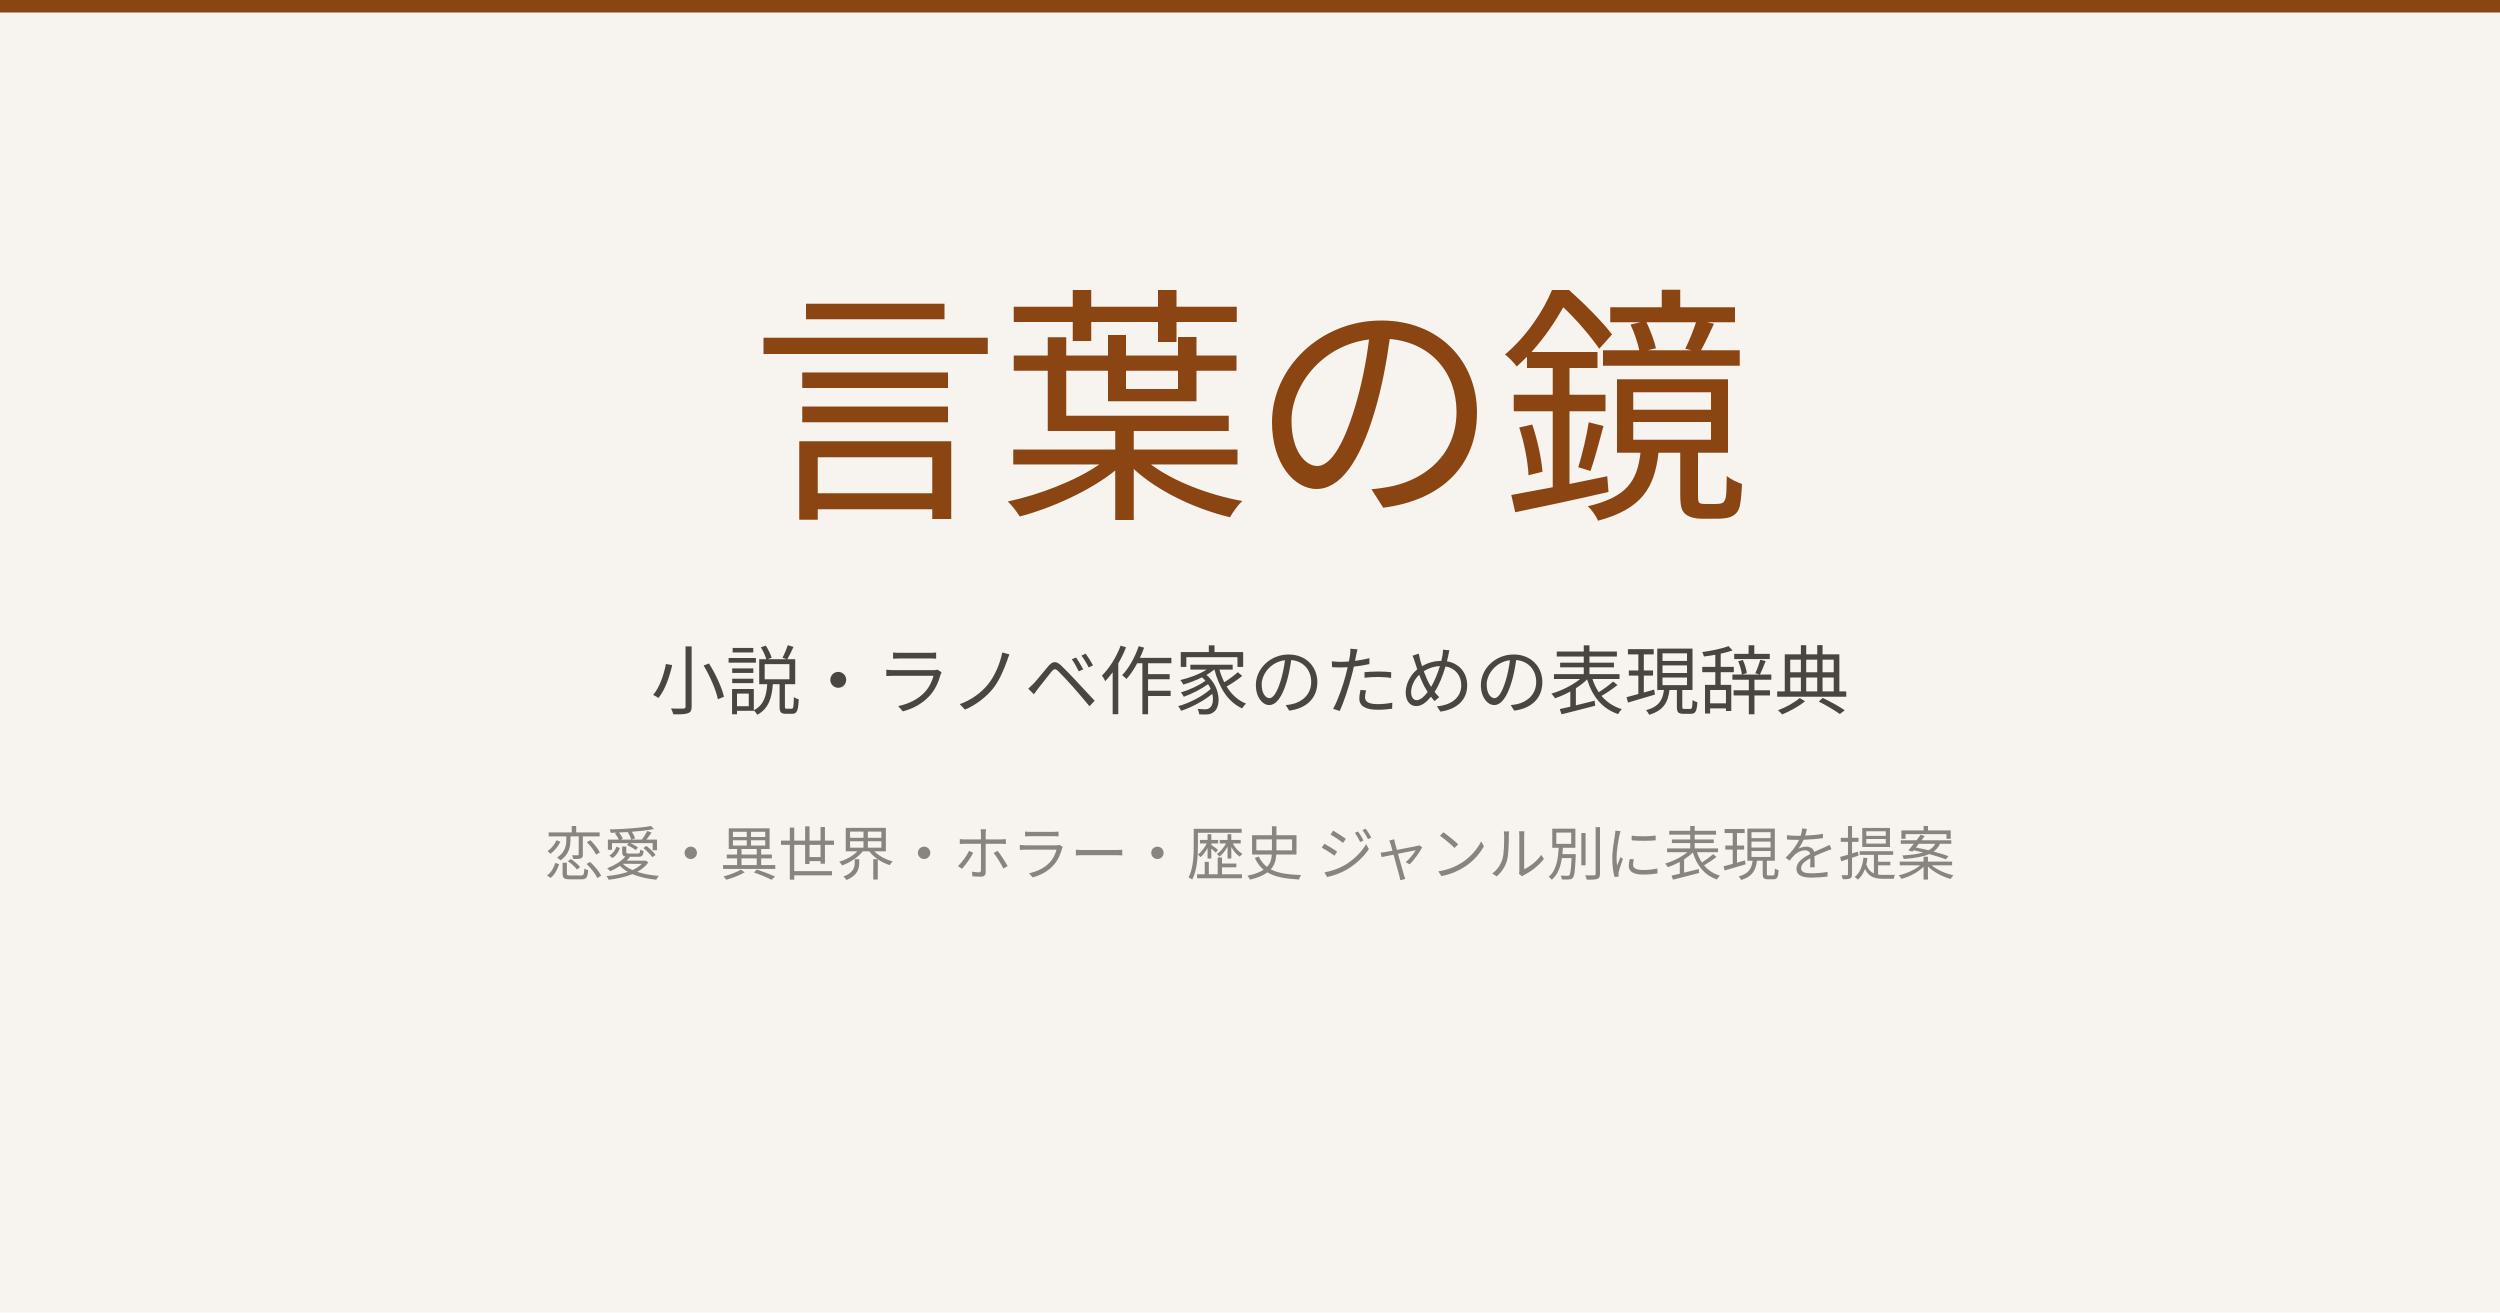
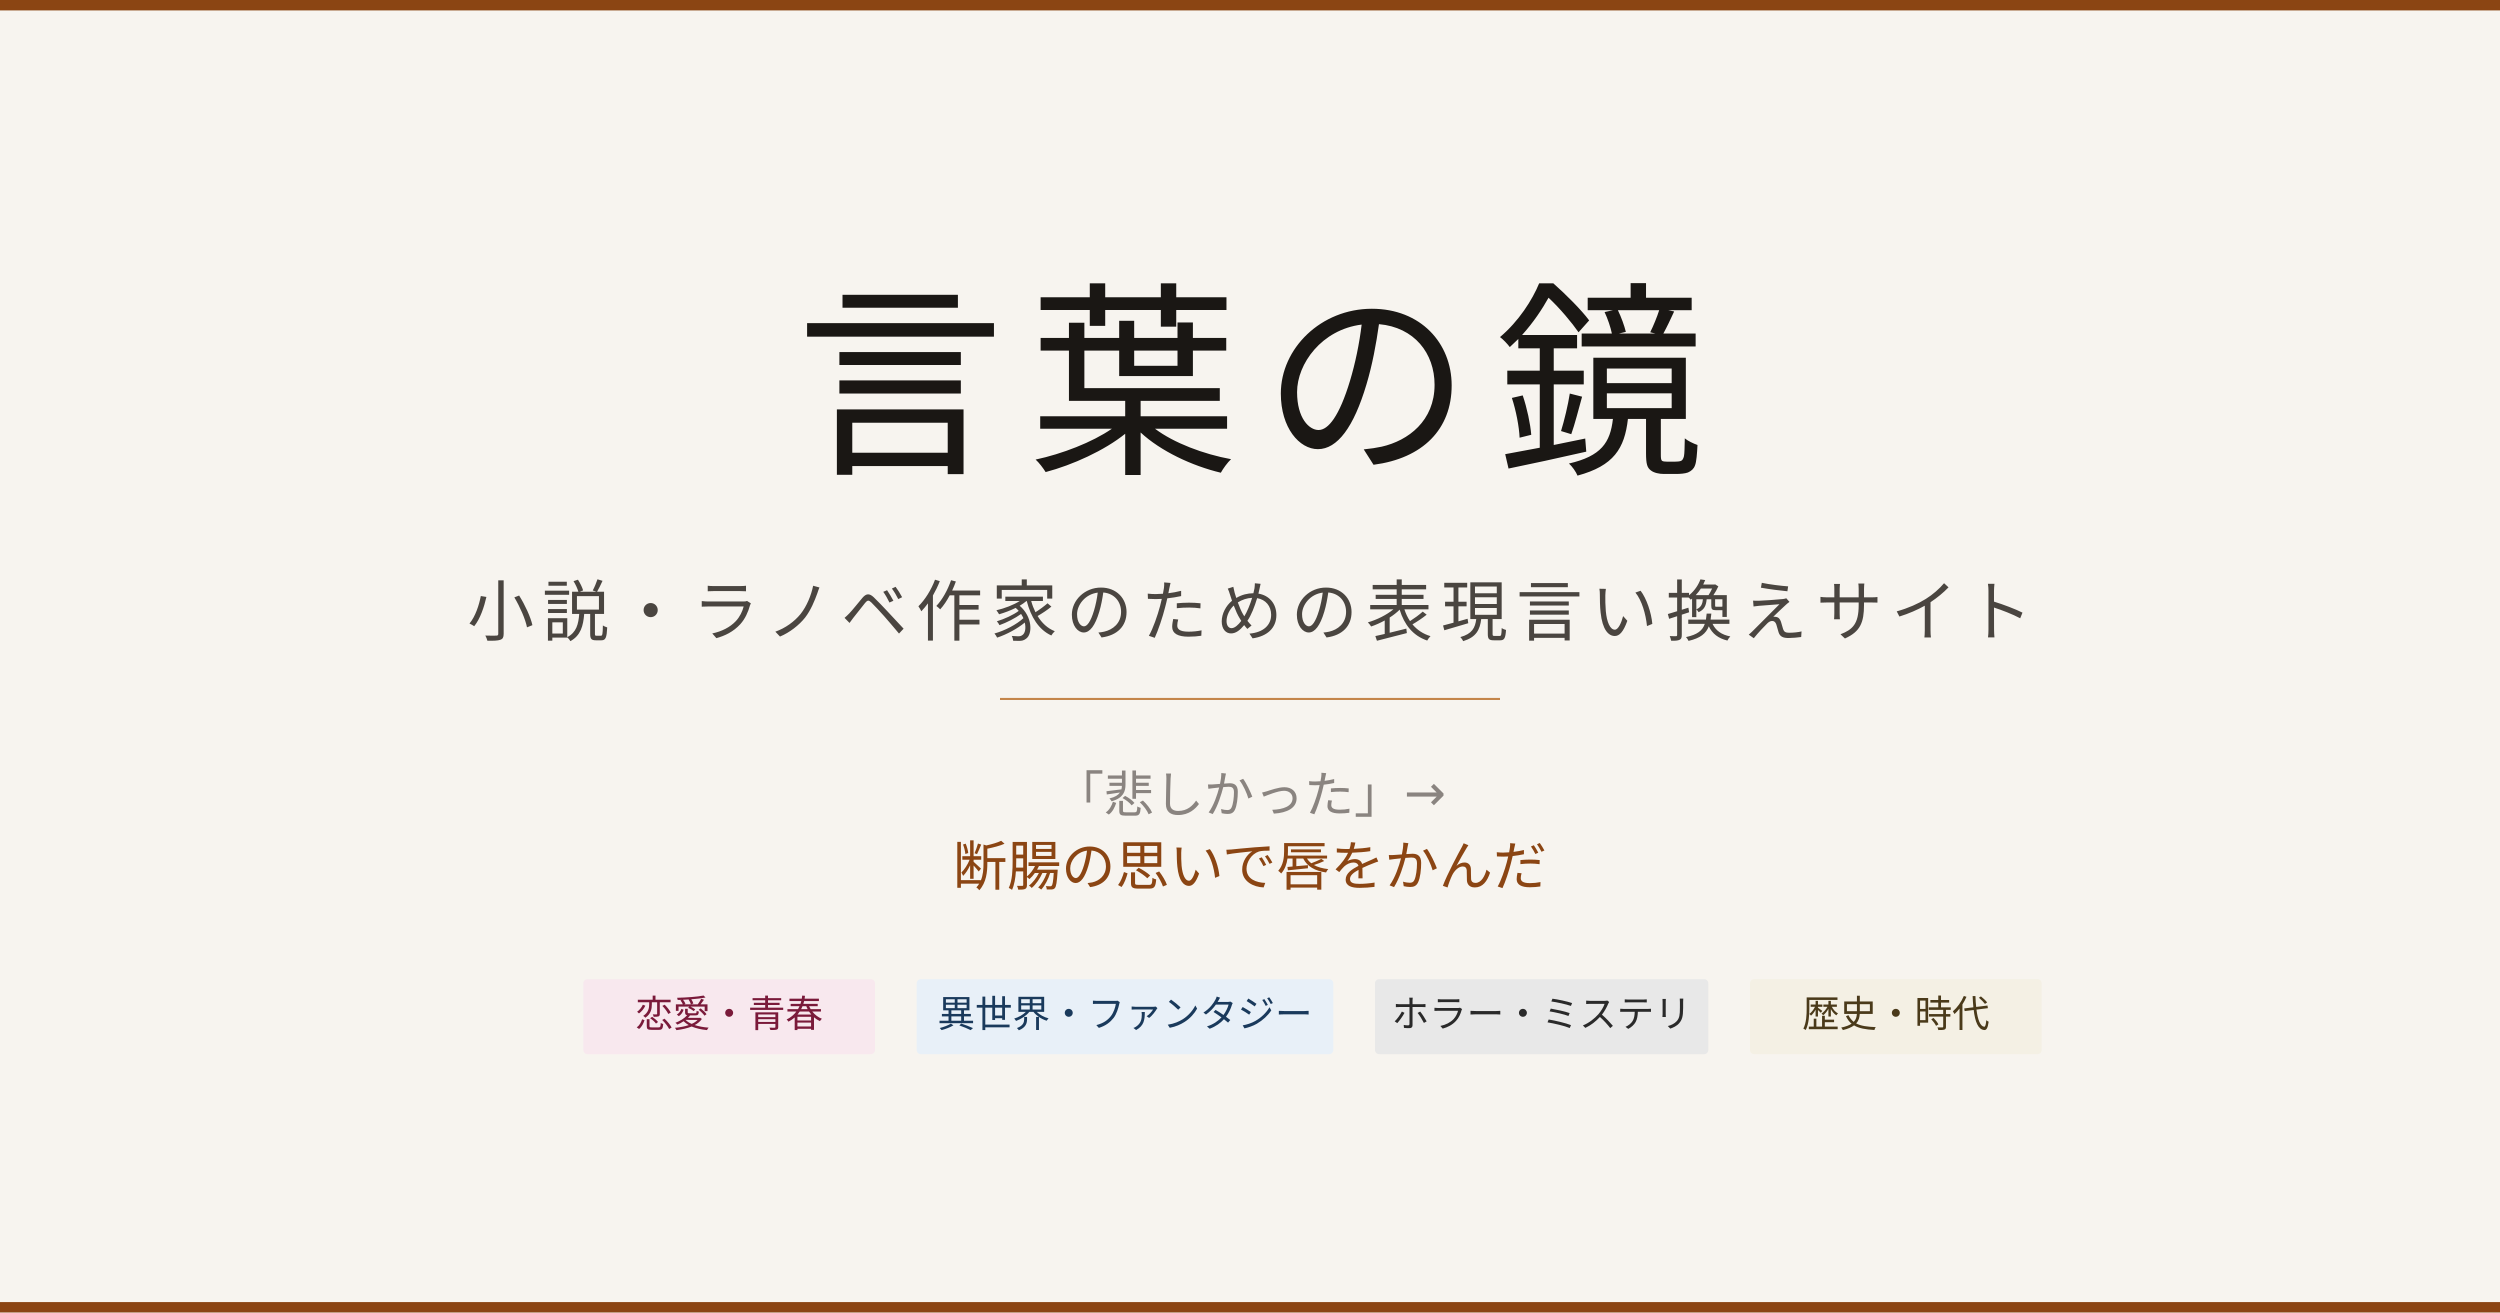
- <svg xmlns="http://www.w3.org/2000/svg" viewBox="0 0 1200 630">
+ <svg xmlns="http://www.w3.org/2000/svg" viewBox="0 0 1200 630" width="1200" height="630">
  <rect width="1200" height="630" fill="#f7f4ef" />
-   <rect width="1200" height="6" fill="#8b4513" />
-   <text x="600" y="240" font-family="serif" font-size="120" text-anchor="middle" fill="#8b4513">言葉の鏡</text>
-   <text x="600" y="340" font-family="sans-serif" font-size="36" text-anchor="middle" fill="#4a4540">小説・ラノベ作家のための表現辞典</text>
-   <text x="600" y="420" font-family="sans-serif" font-size="28" text-anchor="middle" fill="#8a8480">恋愛・異世界・ホラー・歴史 ジャンル別に表現を提案</text>
+   <rect width="1200" height="5" fill="#8b4513" />
+   <rect y="625" width="1200" height="5" fill="#8b4513" />
+   <text x="600" y="220" font-family="serif" font-size="100" font-weight="400" text-anchor="middle" fill="#1a1714" letter-spacing="12">言葉の鏡</text>
+   <text x="600" y="305" font-family="sans-serif" font-size="32" text-anchor="middle" fill="#4a4540" letter-spacing="4">小説・ラノベ作家のための表現言い換えサイト</text>
+   <rect x="480" y="335" width="240" height="1" fill="#c4854a" />
+   <text x="600" y="390" font-family="sans-serif" font-size="24" text-anchor="middle" fill="#8a8480">「悲しかった」→</text>
+   <text x="600" y="425" font-family="serif" font-size="26" text-anchor="middle" fill="#8b4513">断腸の思いで唇をかんだ</text>
+   <rect x="280" y="470" width="140" height="36" rx="2" fill="#f8e8ee" />
+   <text x="350" y="493" font-family="sans-serif" font-size="18" text-anchor="middle" fill="#7a1a3a">恋愛・青春</text>
+   <rect x="440" y="470" width="200" height="36" rx="2" fill="#e8f0f8" />
+   <text x="540" y="493" font-family="sans-serif" font-size="18" text-anchor="middle" fill="#1a3a5c">異世界・ファンタジー</text>
+   <rect x="660" y="470" width="160" height="36" rx="2" fill="#e8e8e8" />
+   <text x="740" y="493" font-family="sans-serif" font-size="18" text-anchor="middle" fill="#2a2a2a">ホラー・ミステリ</text>
+   <rect x="840" y="470" width="140" height="36" rx="2" fill="#f4f0e4" />
+   <text x="910" y="493" font-family="sans-serif" font-size="18" text-anchor="middle" fill="#4a3a1a">歴史・時代</text>
</svg>
